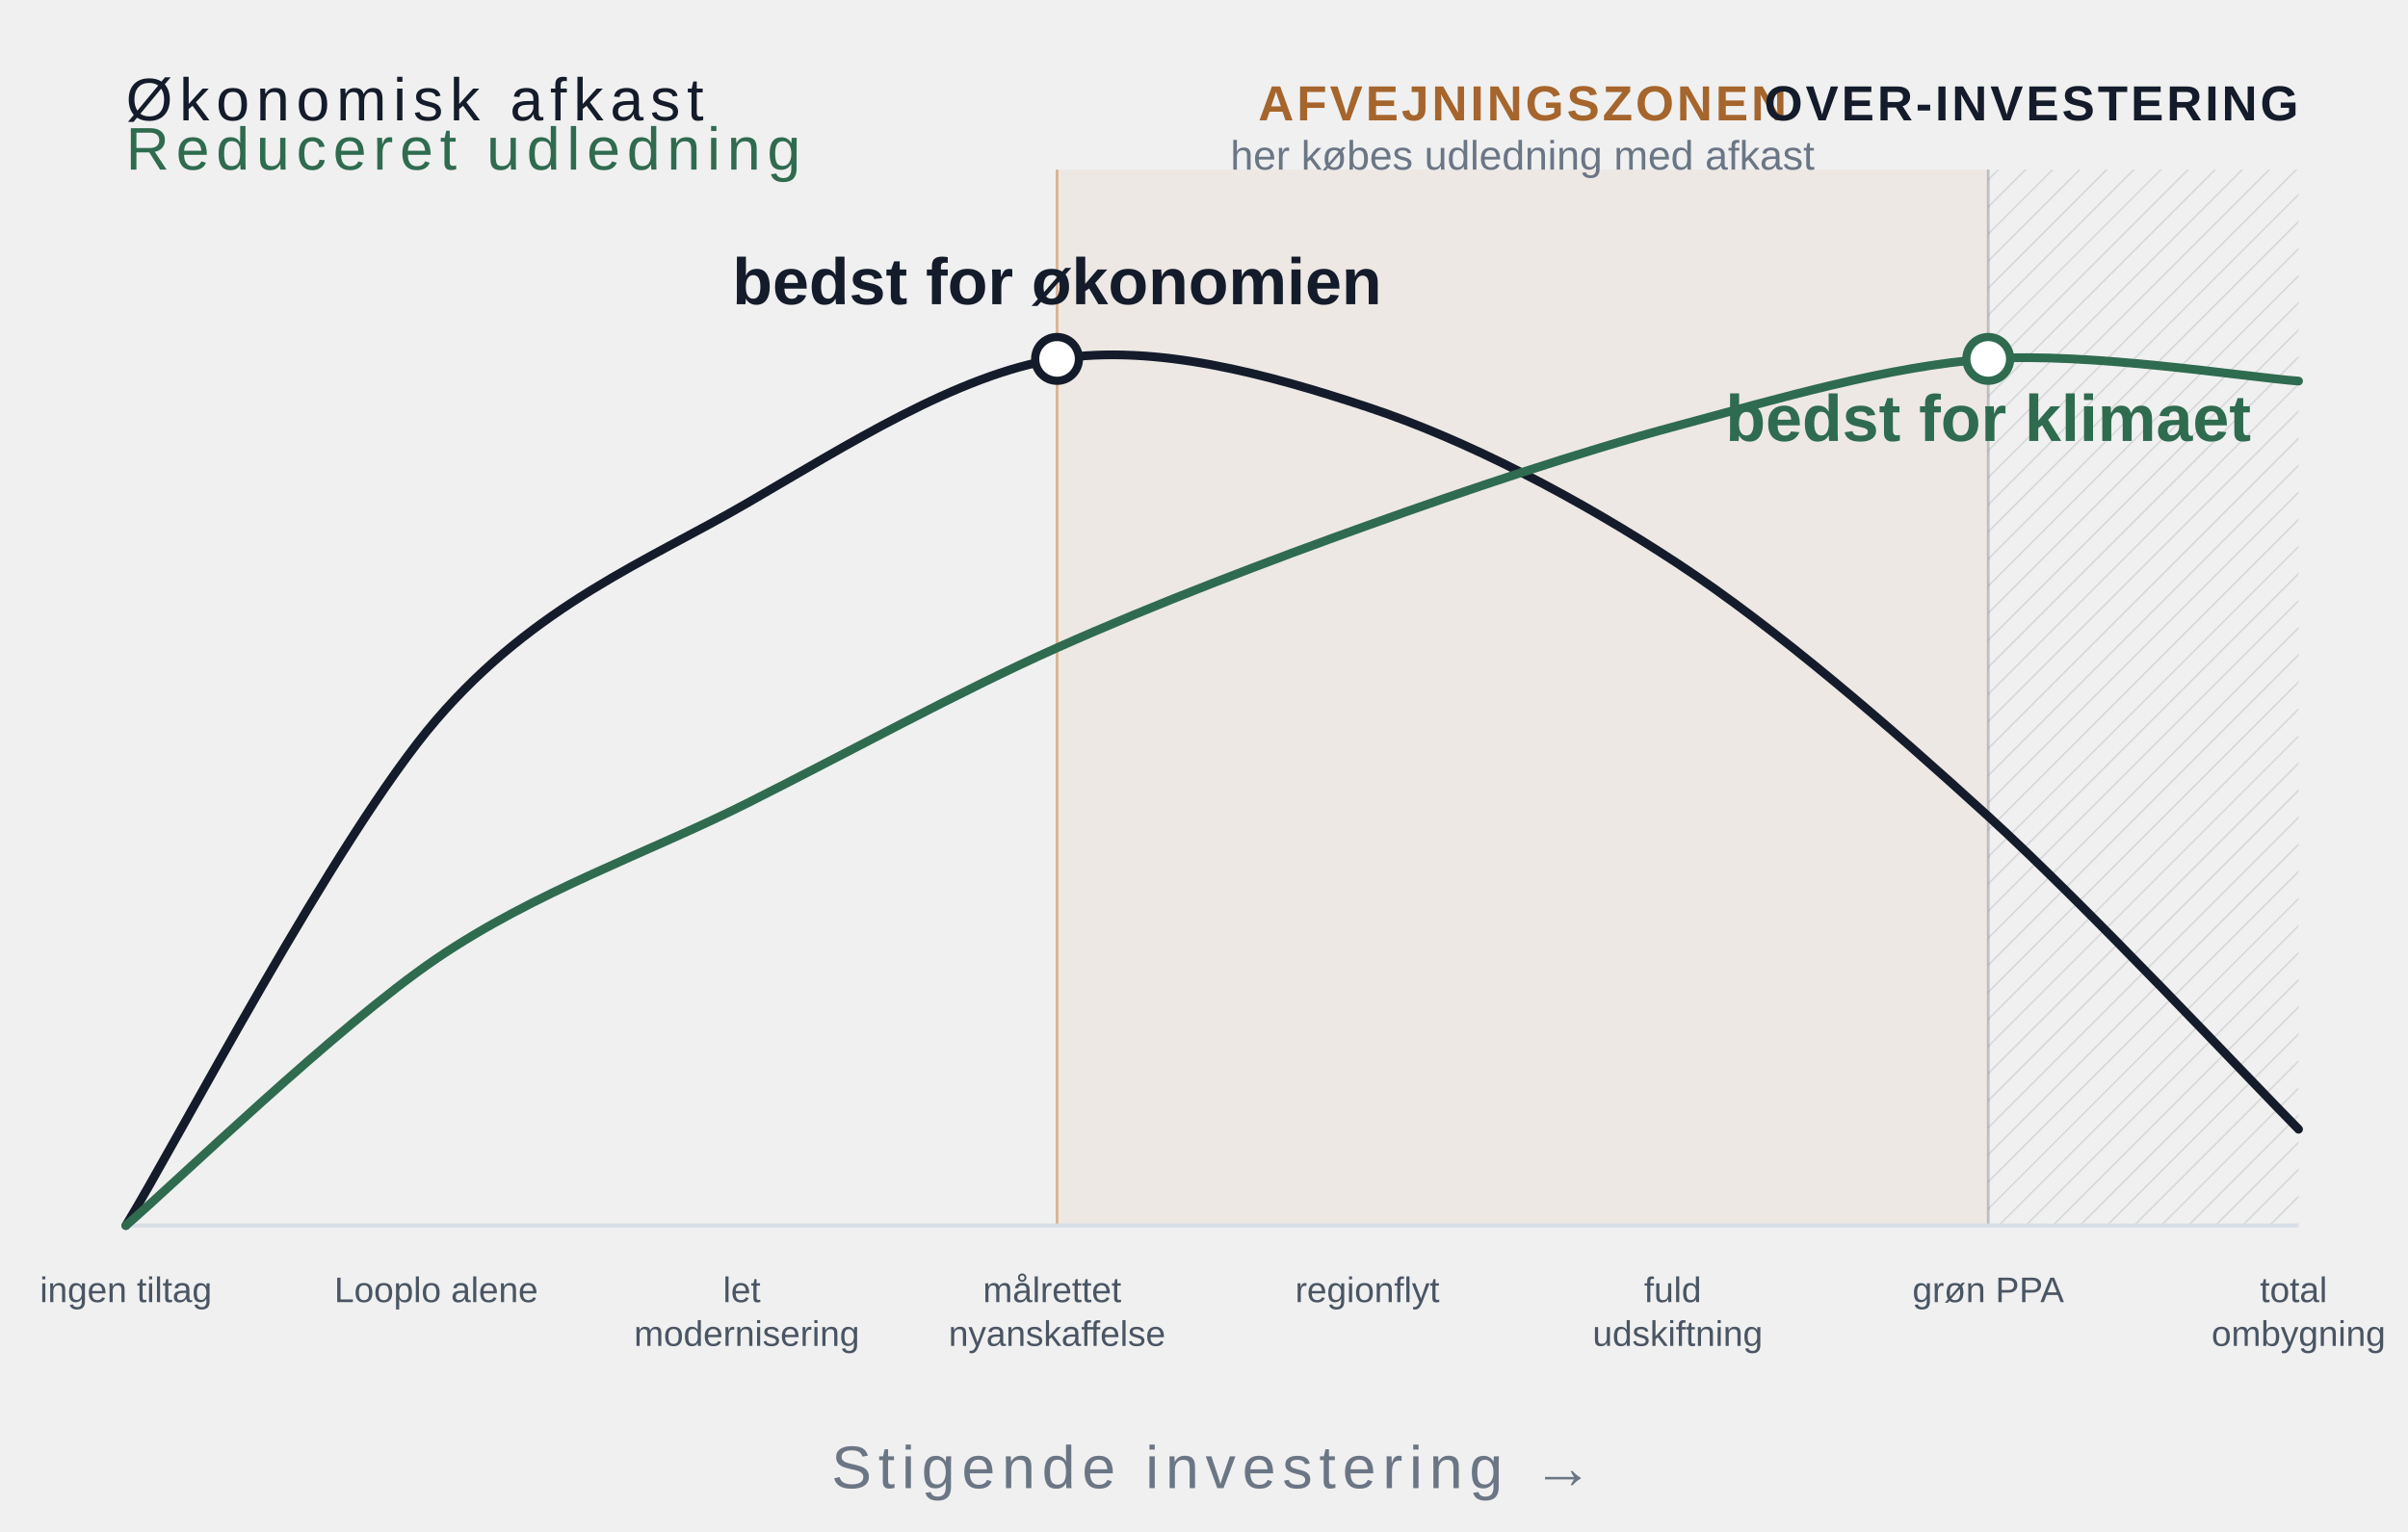
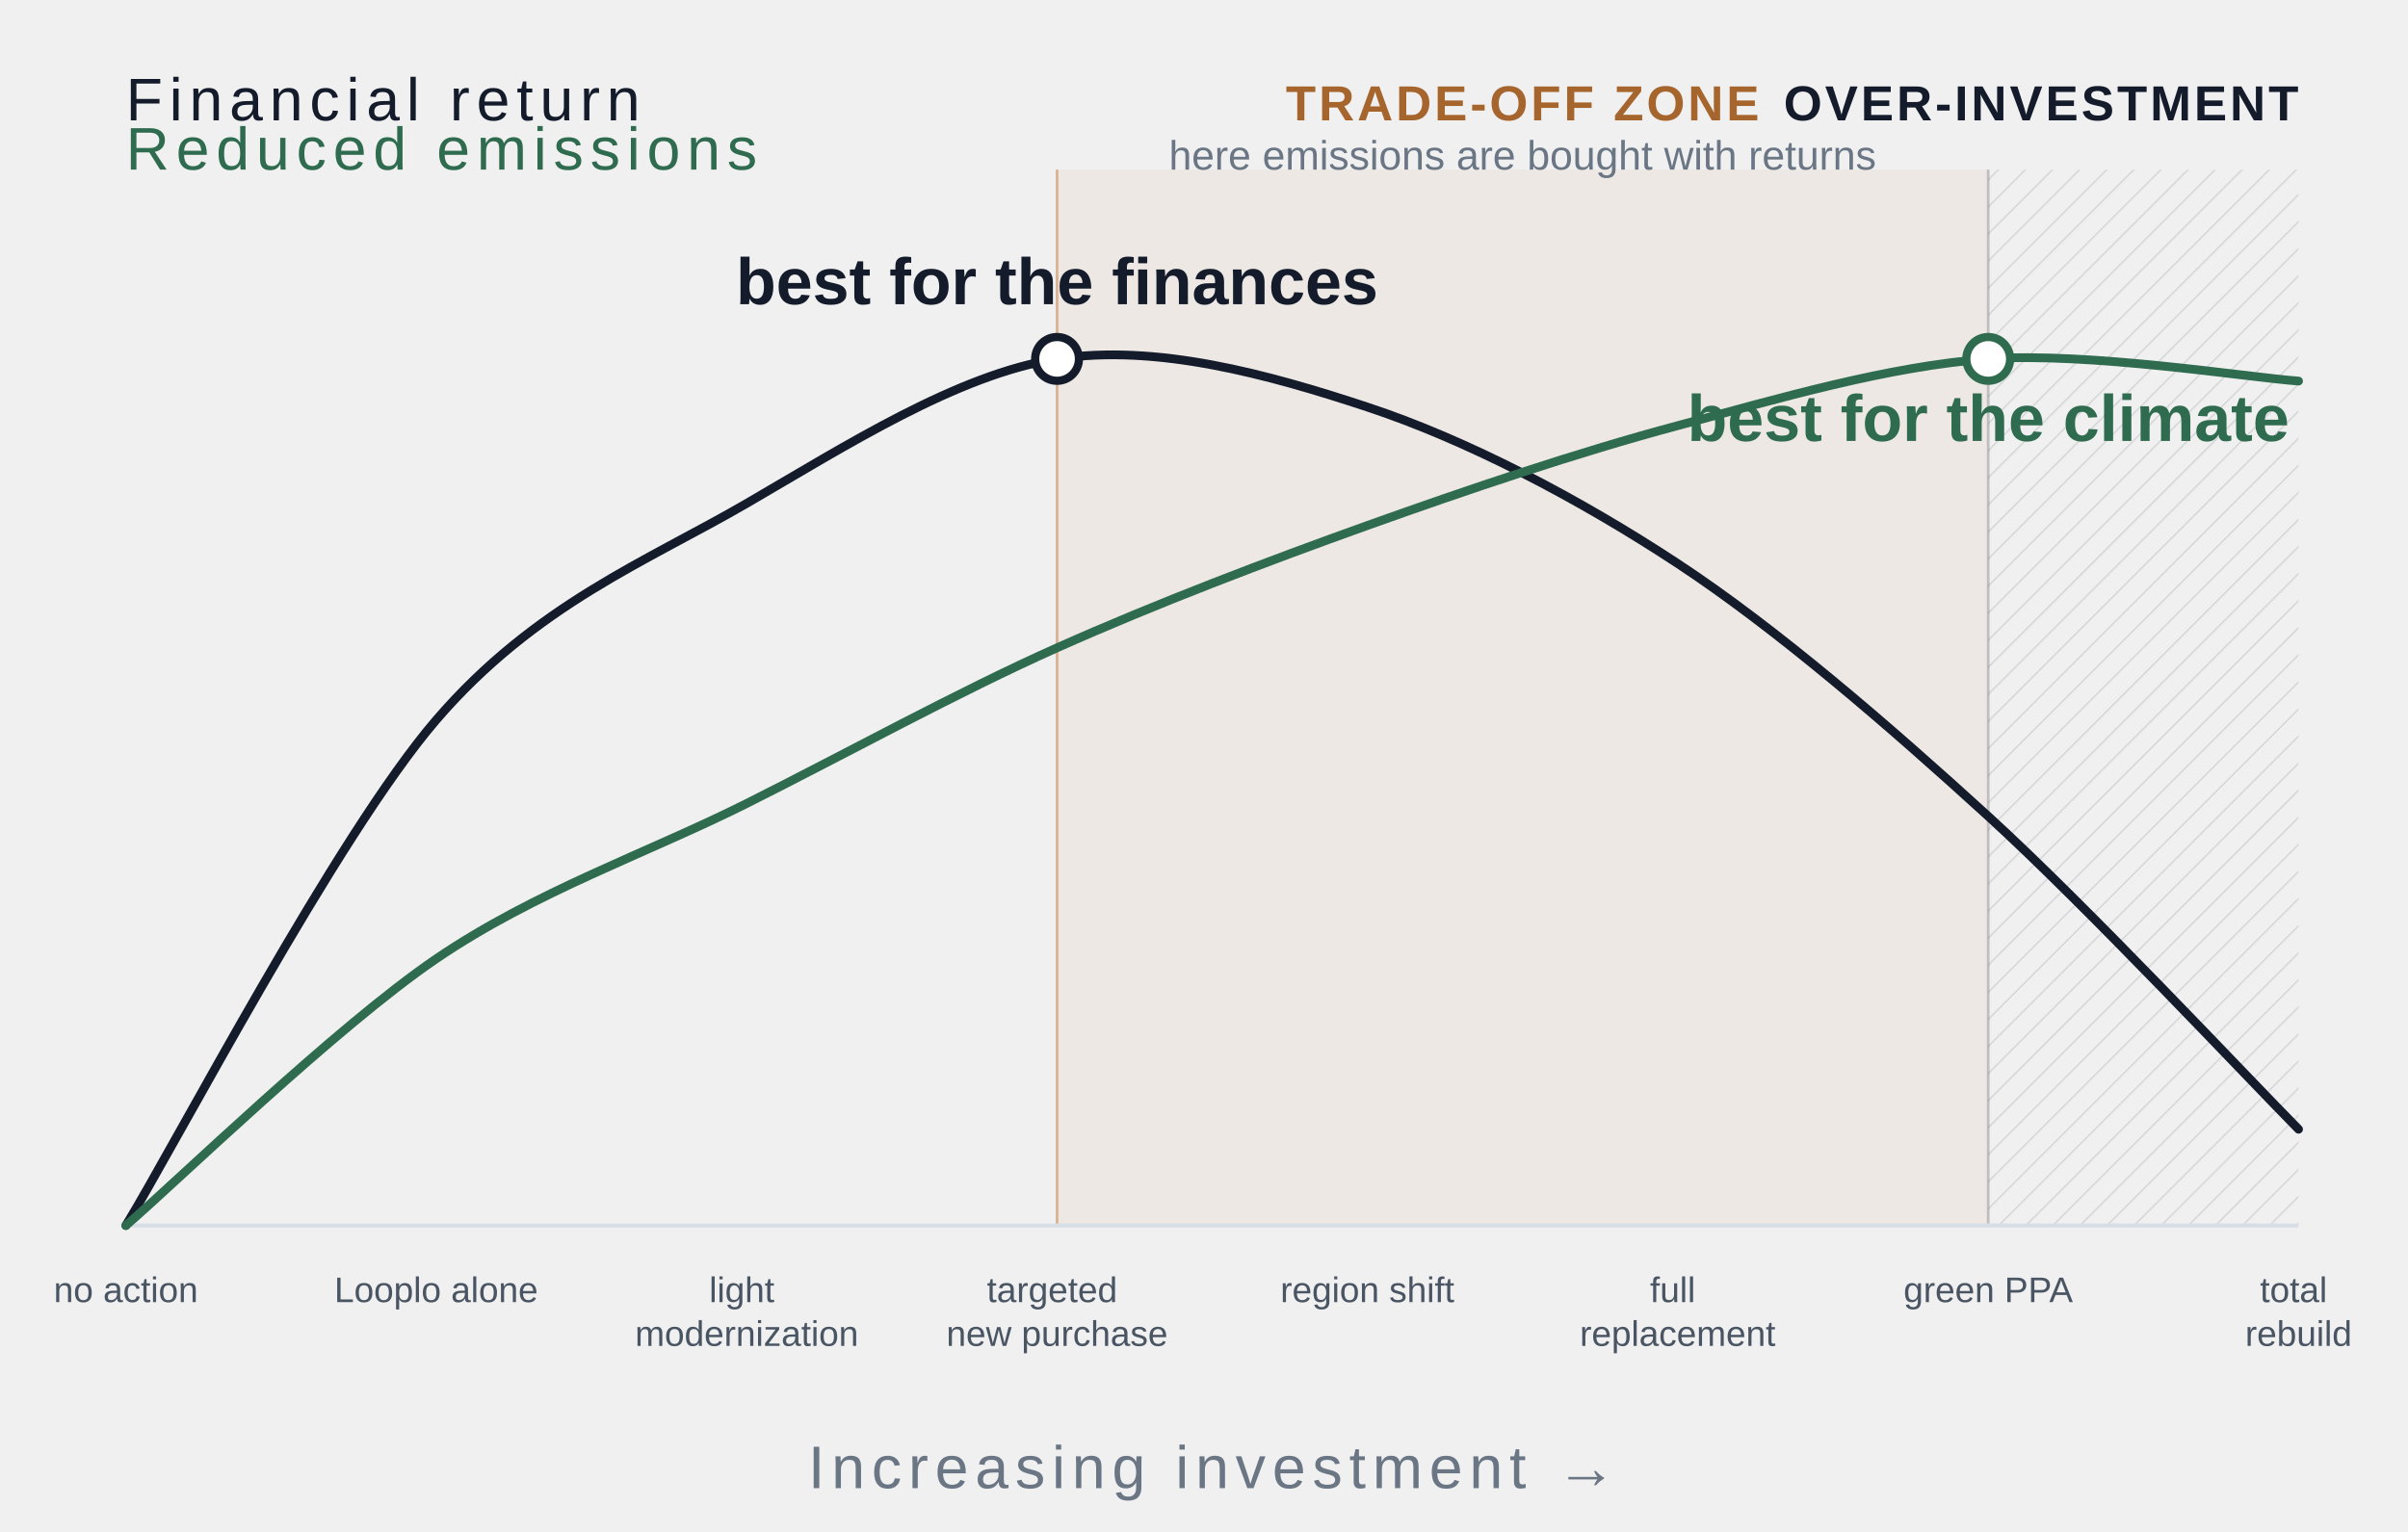
<svg xmlns="http://www.w3.org/2000/svg" viewBox="0 0 880 560" width="100%" height="100%" preserveAspectRatio="xMidYMid meet" role="img" aria-labelledby="optTitel optBesk" class="optimum">
  <defs>
    <pattern id="skraa" width="7" height="7" patternTransform="rotate(45)" patternUnits="userSpaceOnUse">
      <line x1="0" y1="0" x2="0" y2="7" stroke="#141C2B" stroke-width="1" stroke-opacity=".13" />
    </pattern>
    <style>
      .lbl{font-family:"Archivo",Arial,sans-serif;font-size:18px;font-weight:600;letter-spacing:.06em}
      .sub{font-family:"Archivo",Arial,sans-serif;font-size:15px;fill:#6B7685}
            .axis{font-family:"Archivo",Arial,sans-serif;font-size:22px;letter-spacing:.11em;text-transform:uppercase}
      .mark{font-family:"Archivo",Arial,sans-serif;font-size:24px;font-weight:700}
      .tk{font-family:"Archivo",Arial,sans-serif;font-size:13px;fill:#4A5563}
    </style>
  </defs>
  <rect x="386.3" y="62" width="340.3" height="386" fill="#C77D3A" fill-opacity=".07" />
  <rect x="726.6" y="62" width="113.4" height="386" fill="url(#skraa)" />
  <line x1="386.3" y1="62" x2="386.3" y2="448" stroke="#C77D3A" stroke-width="1" stroke-opacity=".5" />
  <line x1="726.6" y1="62" x2="726.6" y2="448" stroke="#141C2B" stroke-width="1" stroke-opacity=".22" />
-   <text class="lbl" fill="#A5652C" text-anchor="middle" x="556.4" y="44">AFVEJNINGSZONEN</text>
-   <text class="sub" text-anchor="middle" x="556.4" y="62">her købes udledning med afkast</text>
-   <text class="lbl" fill="#141C2B" text-anchor="end" x="840" y="44">OVER-INVESTERING</text>
+   <text class="lbl" fill="#A5652C" text-anchor="middle" x="556.4" y="44">TRADE-OFF ZONE</text>
+   <text class="sub" text-anchor="middle" x="556.4" y="62">here emissions are bought with returns</text>
+   <text class="lbl" fill="#141C2B" text-anchor="end" x="840" y="44">OVER-INVESTMENT</text>
  <line x1="46" y1="448" x2="840" y2="448" stroke="#D8DEE6" stroke-width="1.5" />
  <path d="M 46.0 448.0 C 64.1 418.4, 123.1 305.4, 159.4 263.2 C 195.7 221.0, 236.6 205.1, 272.9 184.0 C 309.2 162.9, 350.0 136.8, 386.3 131.2 C 422.6 125.6, 463.4 136.8, 499.7 148.8 C 536.0 160.8, 576.8 182.1, 613.1 206.0 C 649.4 229.9, 690.3 265.3, 726.6 298.4 C 762.9 331.5, 821.9 394.5, 840.0 412.8" fill="none" stroke="#141C2B" stroke-width="3.2" stroke-linecap="round" />
  <path d="M 46.0 448.0 C 64.1 432.4, 123.1 375.2, 159.4 350.5 C 195.7 325.8, 236.6 311.9, 272.9 293.7 C 309.2 275.5, 350.0 253.0, 386.3 236.8 C 422.6 220.6, 463.4 205.1, 499.7 192.1 C 536.0 179.1, 576.8 165.3, 613.1 155.6 C 649.4 145.8, 690.3 133.8, 726.6 131.2 C 762.9 128.6, 821.9 138.0, 840.0 139.3" fill="none" stroke="#2F6B4F" stroke-width="3.2" stroke-linecap="round" />
  <circle cx="386.3" cy="131.2" r="8" fill="#FFFFFF" stroke="#141C2B" stroke-width="3" />
  <circle cx="726.6" cy="131.2" r="8" fill="#FFFFFF" stroke="#2F6B4F" stroke-width="3" />
-   <text class="mark" fill="#141C2B" text-anchor="middle" x="386.3" y="111.2">bedst for økonomien</text>
-   <text class="mark" fill="#2F6B4F" text-anchor="middle" x="726.6" y="161.2">bedst for klimaet</text>
-   <text class="axis" fill="#141C2B" x="46" y="44">Økonomisk afkast</text>
-   <text class="axis" fill="#2F6B4F" x="46" y="62">Reduceret udledning</text>
-   <text class="axis" fill="#6B7685" text-anchor="middle" x="443.0" y="544">Stigende investering →</text>
-   <text class="tk" text-anchor="middle" x="46.0" y="476">ingen tiltag</text>
-   <text class="tk" text-anchor="middle" x="159.4" y="476">Looplo alene</text>
+   <text class="mark" fill="#141C2B" text-anchor="middle" x="386.3" y="111.2">best for the finances</text>
+   <text class="mark" fill="#2F6B4F" text-anchor="middle" x="726.6" y="161.2">best for the climate</text>
+   <text class="axis" fill="#141C2B" x="46" y="44">Financial return</text>
+   <text class="axis" fill="#2F6B4F" x="46" y="62">Reduced emissions</text>
+   <text class="axis" fill="#6B7685" text-anchor="middle" x="443.0" y="544">Increasing investment →</text>
+   <text class="tk" text-anchor="middle" x="46.0" y="476">no action</text>
+   <text class="tk" text-anchor="middle" x="159.4" y="476">Looplo alone</text>
  <text class="tk" text-anchor="middle" x="272.9" y="476">
-     <tspan x="272.9">let</tspan>
-     <tspan x="272.9" dy="16">modernisering</tspan>
+     <tspan x="272.9">light</tspan>
+     <tspan x="272.9" dy="16">modernization</tspan>
  </text>
  <text class="tk" text-anchor="middle" x="386.3" y="476">
-     <tspan x="386.3">målrettet</tspan>
-     <tspan x="386.3" dy="16">nyanskaffelse</tspan>
+     <tspan x="386.3">targeted</tspan>
+     <tspan x="386.3" dy="16">new purchase</tspan>
  </text>
-   <text class="tk" text-anchor="middle" x="499.7" y="476">regionflyt</text>
+   <text class="tk" text-anchor="middle" x="499.7" y="476">region shift</text>
  <text class="tk" text-anchor="middle" x="613.1" y="476">
-     <tspan x="613.1">fuld</tspan>
-     <tspan x="613.1" dy="16">udskiftning</tspan>
+     <tspan x="613.1">full</tspan>
+     <tspan x="613.1" dy="16">replacement</tspan>
  </text>
-   <text class="tk" text-anchor="middle" x="726.6" y="476">grøn PPA</text>
+   <text class="tk" text-anchor="middle" x="726.6" y="476">green PPA</text>
  <text class="tk" text-anchor="middle" x="840.0" y="476">
    <tspan x="840.0">total</tspan>
-     <tspan x="840.0" dy="16">ombygning</tspan>
+     <tspan x="840.0" dy="16">rebuild</tspan>
  </text>
</svg>
